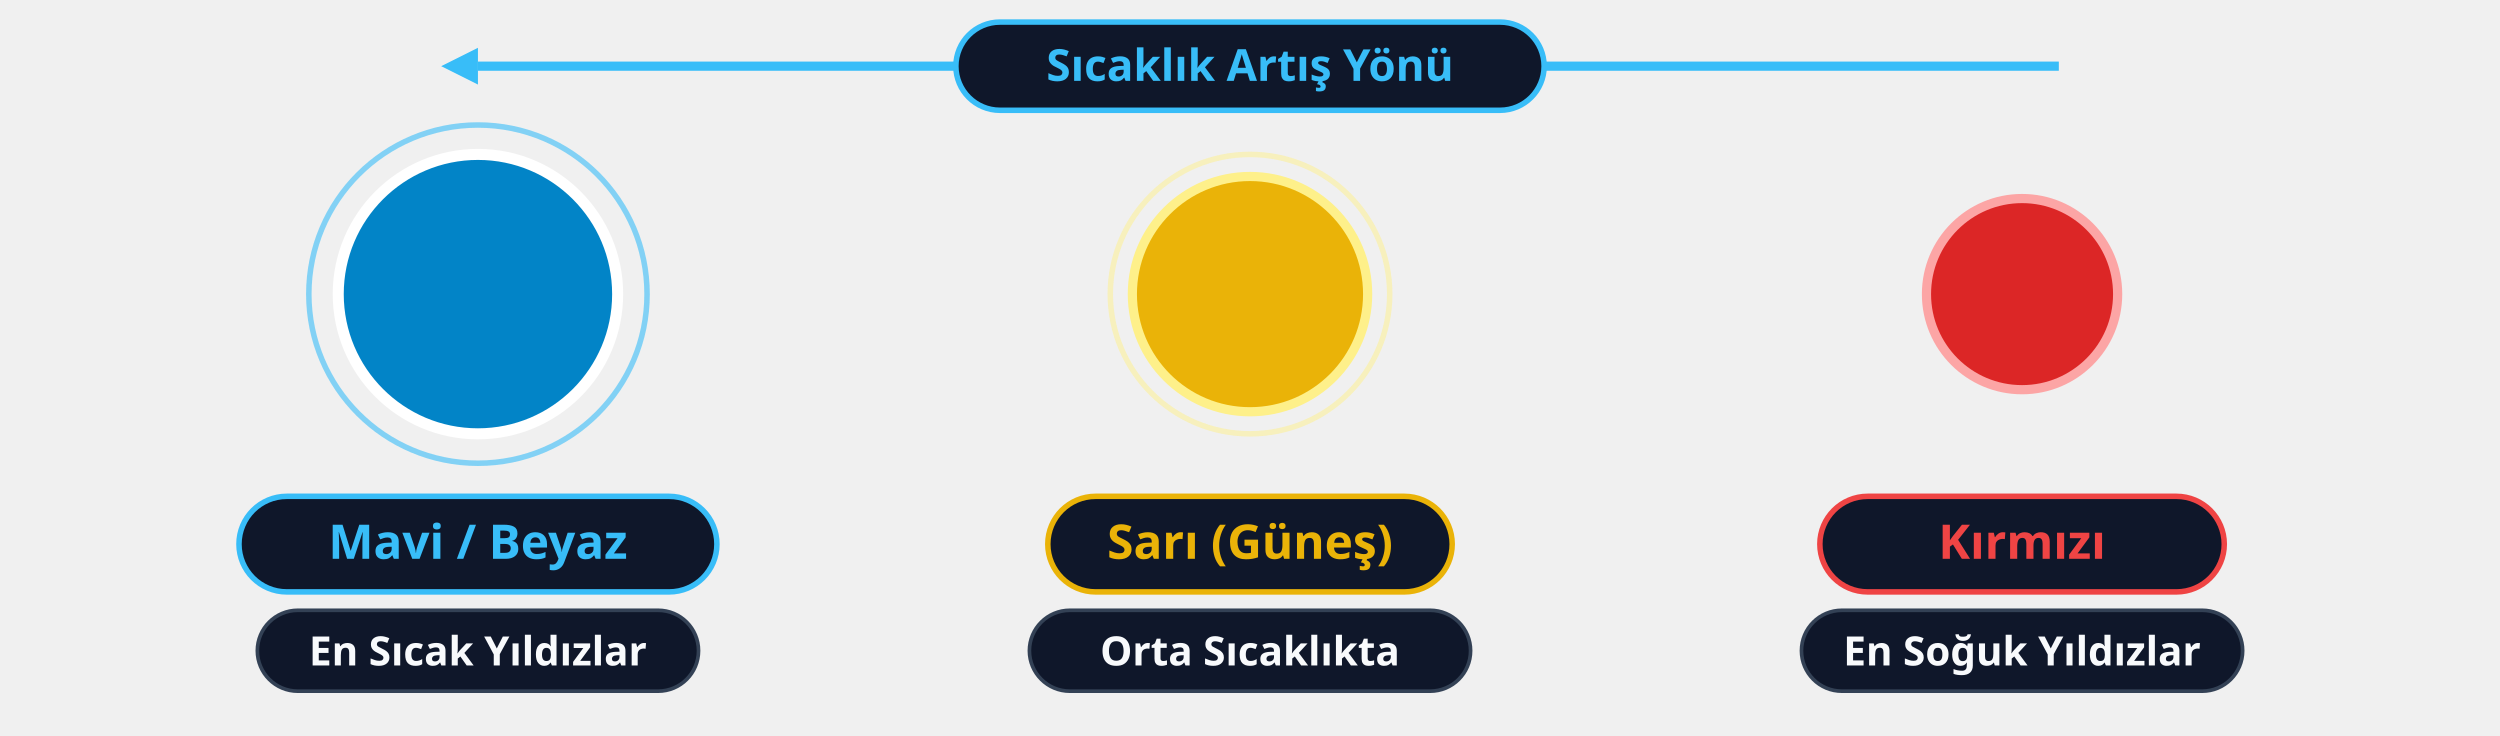
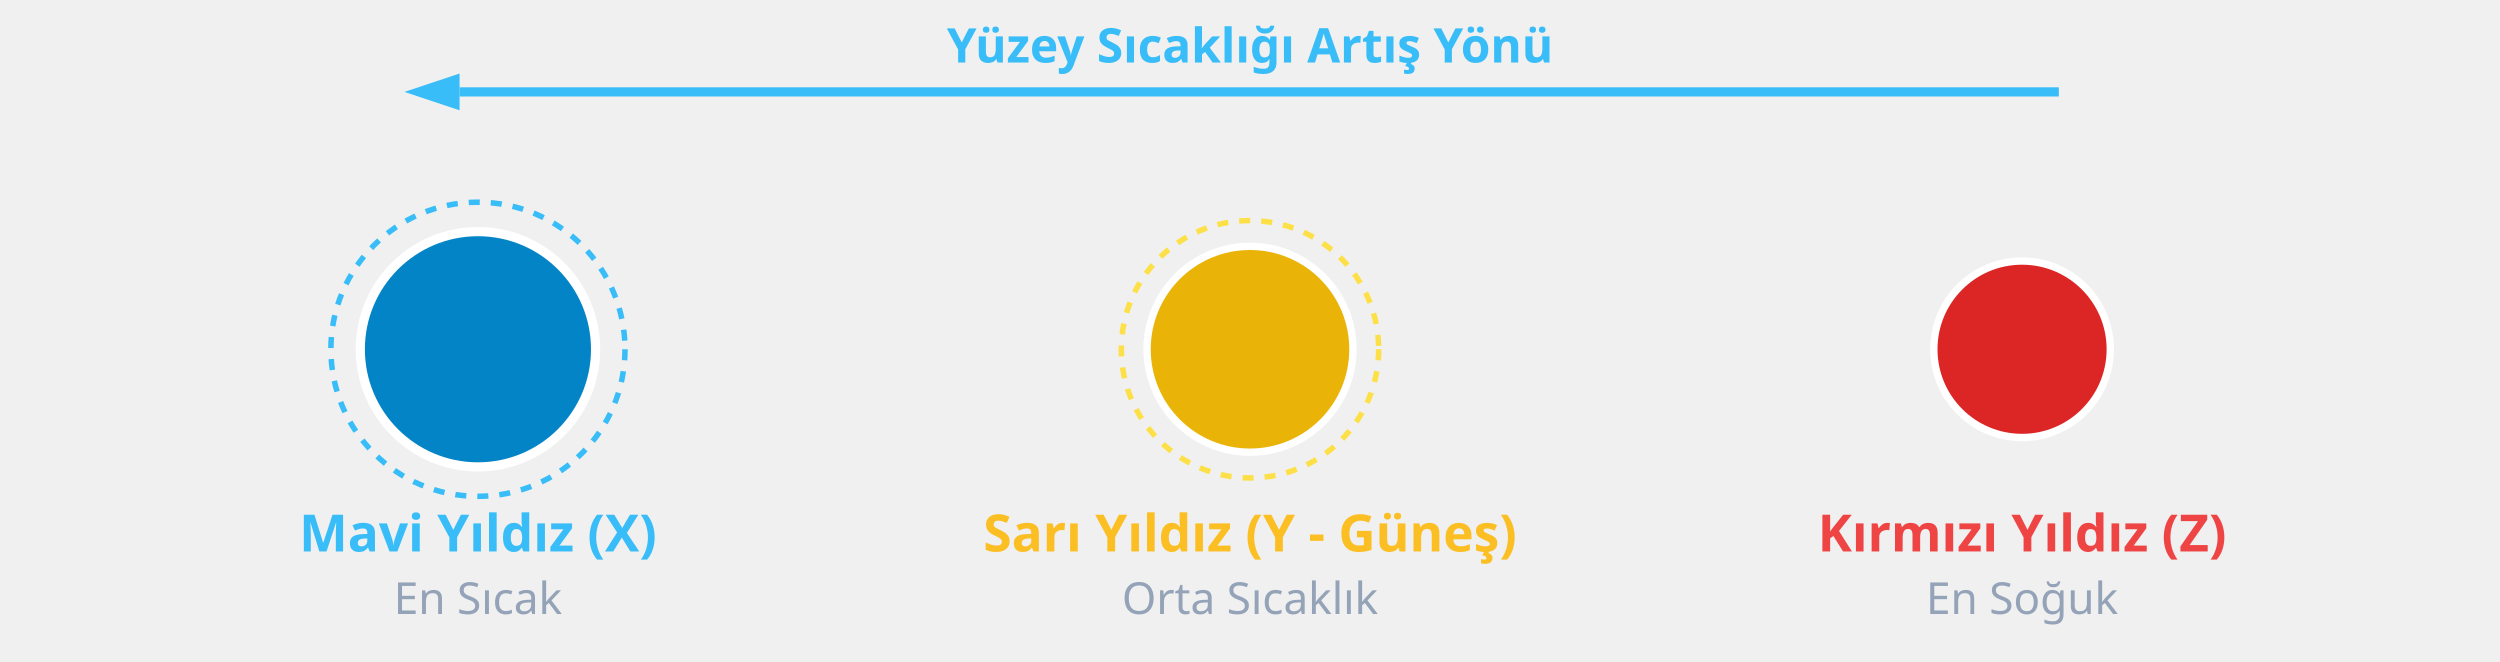
- <svg xmlns="http://www.w3.org/2000/svg" viewBox="0 0 680 200" width="100%" height="100%">
+ <svg xmlns="http://www.w3.org/2000/svg" viewBox="0 0 680 180" width="100%" height="100%">
  <rect width="100%" height="100%" fill="none" />
-   <g transform="translate(130, 80)">
-     <circle cx="0" cy="0" r="38" fill="#0284c7" stroke="#ffffff" stroke-width="3" />
-     <circle cx="0" cy="0" r="46" fill="none" stroke="#38bdf8" stroke-width="1.5" opacity="0.6" />
-     <rect x="-65" y="55" width="130" height="26" rx="13" fill="#0f172a" stroke="#38bdf8" stroke-width="1.5" />
-     <text x="0" y="72" fill="#38bdf8" font-size="13" font-weight="bold" text-anchor="middle" font-family="system-ui, sans-serif">Mavi / Beyaz</text>
-     <rect x="-60" y="86" width="120" height="22" rx="11" fill="#0f172a" stroke="#334155" />
-     <text x="0" y="101" fill="#f8fafc" font-size="11" font-weight="bold" text-anchor="middle" font-family="system-ui, sans-serif">En Sıcak Yıldızlar</text>
+   <g transform="translate(110, 25)">
+     <line x1="450" y1="0" x2="15" y2="0" stroke="#38bdf8" stroke-width="2.5" />
+     <polygon points="15,-5 0,0 15,5" fill="#38bdf8" />
+     <text x="230" y="-8" fill="#38bdf8" font-size="13" font-weight="bold" text-anchor="middle" font-family="system-ui, sans-serif">Yüzey Sıcaklığı Artış Yönü</text>
  </g>
-   <g transform="translate(340, 80)">
-     <circle cx="0" cy="0" r="32" fill="#eab308" stroke="#fef08a" stroke-width="2.5" />
-     <circle cx="0" cy="0" r="38" fill="none" stroke="#fef08a" stroke-width="1.5" opacity="0.5" />
-     <rect x="-55" y="55" width="110" height="26" rx="13" fill="#0f172a" stroke="#eab308" stroke-width="1.5" />
-     <text x="0" y="72" fill="#eab308" font-size="13" font-weight="bold" text-anchor="middle" font-family="system-ui, sans-serif">Sarı (Güneş)</text>
-     <rect x="-60" y="86" width="120" height="22" rx="11" fill="#0f172a" stroke="#334155" />
-     <text x="0" y="101" fill="#f8fafc" font-size="11" font-weight="bold" text-anchor="middle" font-family="system-ui, sans-serif">Orta Sıcaklıkta</text>
+   <g transform="translate(130, 95)">
+     <circle cx="0" cy="0" r="32" fill="#0284c7" stroke="#ffffff" stroke-width="2.5" />
+     <circle cx="0" cy="0" r="40" fill="none" stroke="#38bdf8" stroke-width="1.5" stroke-dasharray="3,3" />
+     <text x="0" y="55" fill="#38bdf8" font-size="14" font-weight="bold" text-anchor="middle" font-family="system-ui, sans-serif">Mavi Yıldız (X)</text>
+     <text x="0" y="72" fill="#94a3b8" font-size="12" text-anchor="middle" font-family="system-ui, sans-serif">En Sıcak</text>
  </g>
-   <g transform="translate(550, 80)">
-     <circle cx="0" cy="0" r="26" fill="#dc2626" stroke="#fca5a5" stroke-width="2.5" />
-     <rect x="-55" y="55" width="110" height="26" rx="13" fill="#0f172a" stroke="#ef4444" stroke-width="1.5" />
-     <text x="0" y="72" fill="#ef4444" font-size="13" font-weight="bold" text-anchor="middle" font-family="system-ui, sans-serif">Kırmızı</text>
-     <rect x="-60" y="86" width="120" height="22" rx="11" fill="#0f172a" stroke="#334155" />
-     <text x="0" y="101" fill="#f8fafc" font-size="11" font-weight="bold" text-anchor="middle" font-family="system-ui, sans-serif">En Soğuk Yıldızlar</text>
+   <g transform="translate(340, 95)">
+     <circle cx="0" cy="0" r="28" fill="#eab308" stroke="#ffffff" stroke-width="2" />
+     <circle cx="0" cy="0" r="35" fill="none" stroke="#fde047" stroke-width="1.5" stroke-dasharray="3,3" />
+     <text x="0" y="55" fill="#fbbf24" font-size="14" font-weight="bold" text-anchor="middle" font-family="system-ui, sans-serif">Sarı Yıldız (Y - Güneş)</text>
+     <text x="0" y="72" fill="#94a3b8" font-size="12" text-anchor="middle" font-family="system-ui, sans-serif">Orta Sıcaklık</text>
  </g>
-   <g transform="translate(120, 18)">
-     <line x1="440" y1="0" x2="10" y2="0" stroke="#38bdf8" stroke-width="2.5" />
-     <polygon points="10,-5 0,0 10,5" fill="#38bdf8" />
-     <rect x="140" y="-12" width="160" height="24" rx="12" fill="#0f172a" stroke="#38bdf8" stroke-width="1.5" />
-     <text x="220" y="4" fill="#38bdf8" font-size="12" font-weight="bold" text-anchor="middle" font-family="system-ui, sans-serif">Sıcaklık Artış Yönü</text>
+   <g transform="translate(550, 95)">
+     <circle cx="0" cy="0" r="24" fill="#dc2626" stroke="#ffffff" stroke-width="2" />
+     <text x="0" y="55" fill="#ef4444" font-size="14" font-weight="bold" text-anchor="middle" font-family="system-ui, sans-serif">Kırmızı Yıldız (Z)</text>
+     <text x="0" y="72" fill="#94a3b8" font-size="12" text-anchor="middle" font-family="system-ui, sans-serif">En Soğuk</text>
  </g>
</svg>
